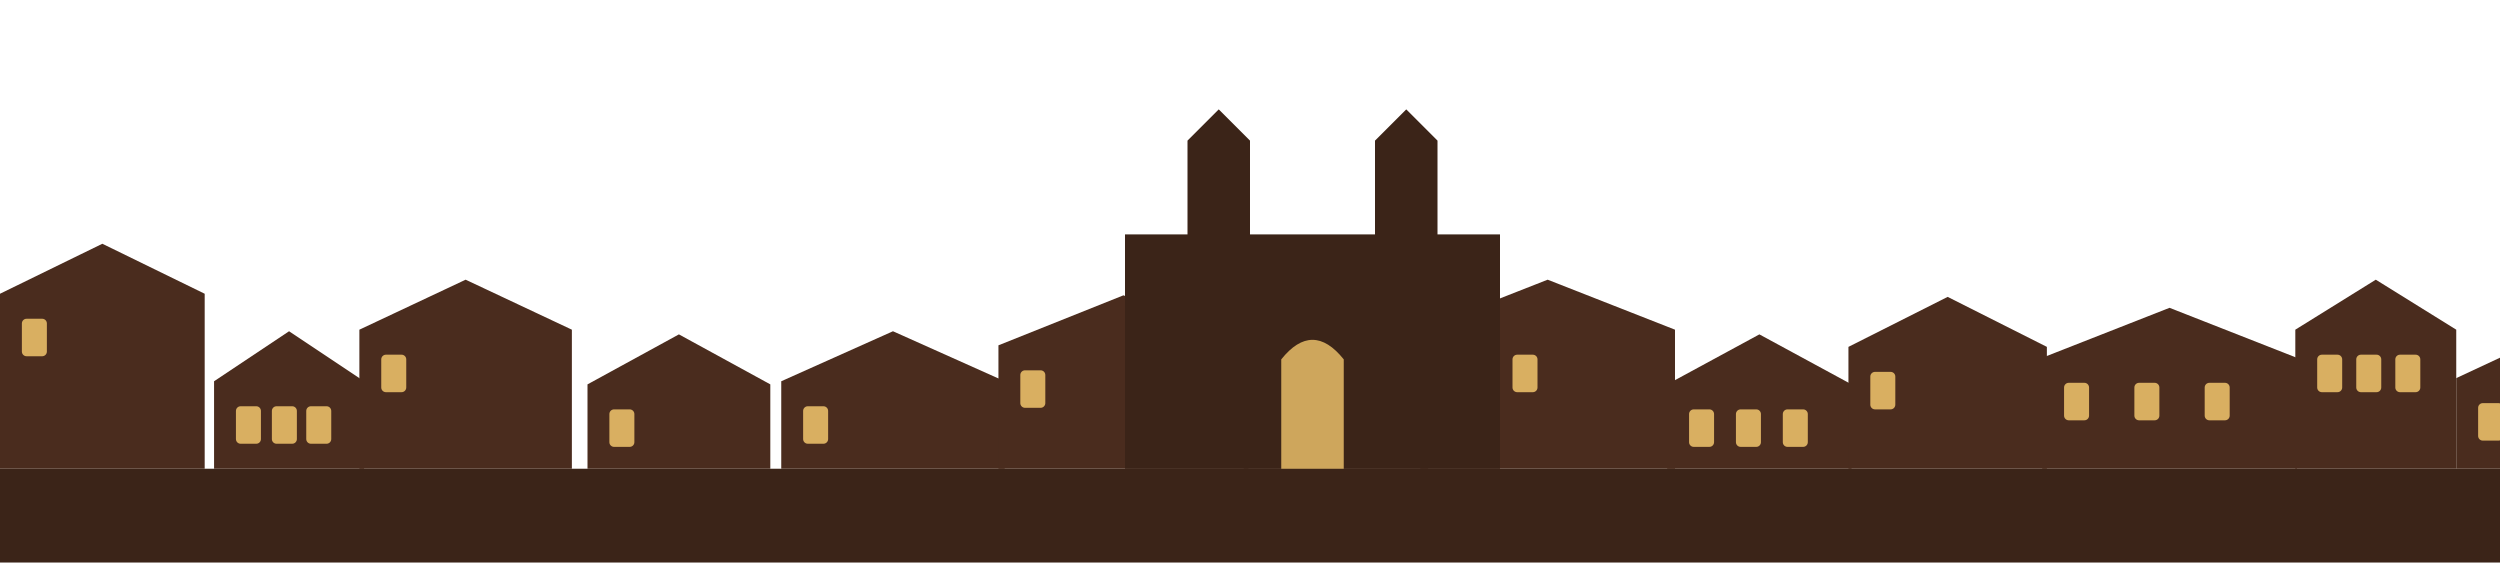
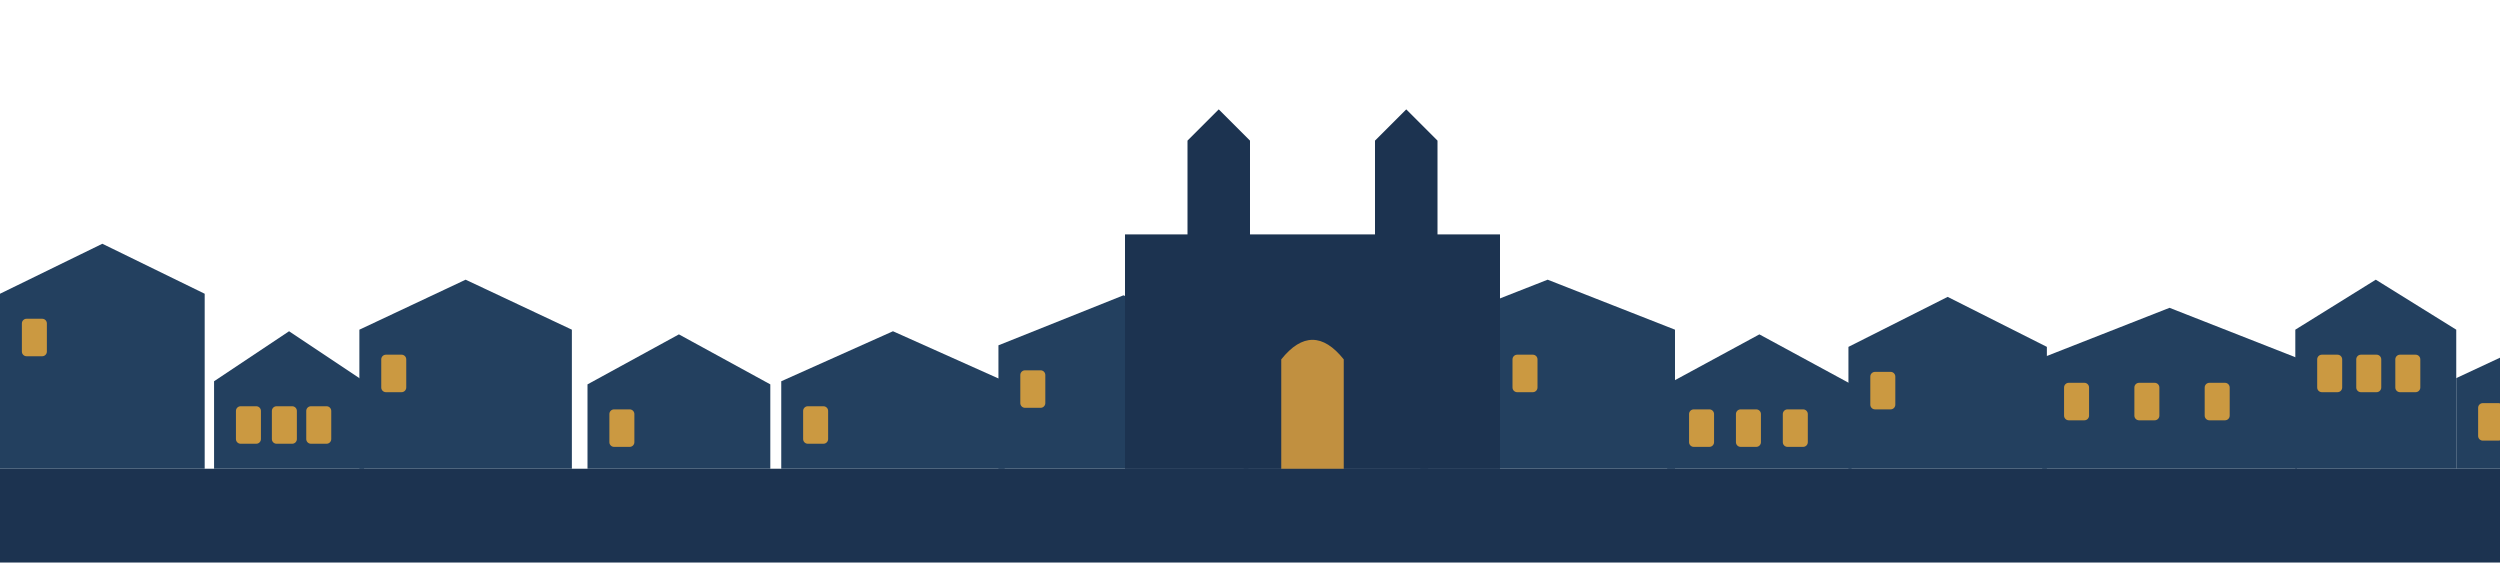
<svg xmlns="http://www.w3.org/2000/svg" viewBox="0 0 1600 360" preserveAspectRatio="xMidYMax slice">
-   <rect x="0" y="300" width="1600" height="60" fill="#3b2418" />
-   <path d="M0 300 L0 188 L65.5 156 L131 188 L131 300 Z" fill="#4a2c1e" />
-   <rect x="14" y="204" width="16" height="24" rx="3" fill="#F2C66D" fill-opacity="0.85" />
-   <path d="M137 300 L137 244 L185.0 212 L233 244 L233 300 Z" fill="#4a2c1e" />
-   <rect x="151" y="260" width="16" height="24" rx="3" fill="#F2C66D" fill-opacity="0.85" />
-   <rect x="174" y="260" width="16" height="24" rx="3" fill="#F2C66D" fill-opacity="0.85" />
-   <rect x="196" y="260" width="16" height="24" rx="3" fill="#F2C66D" fill-opacity="0.85" />
-   <path d="M230 300 L230 211 L298.0 179 L366 211 L366 300 Z" fill="#4a2c1e" />
-   <rect x="244" y="227" width="16" height="24" rx="3" fill="#F2C66D" fill-opacity="0.85" />
-   <path d="M376 300 L376 246 L434.5 214 L493 246 L493 300 Z" fill="#4a2c1e" />
-   <rect x="390" y="262" width="16" height="24" rx="3" fill="#F2C66D" fill-opacity="0.85" />
-   <path d="M500 300 L500 244 L571.5 212 L643 244 L643 300 Z" fill="#4a2c1e" />
-   <rect x="514" y="260" width="16" height="24" rx="3" fill="#F2C66D" fill-opacity="0.85" />
-   <path d="M639 300 L639 221 L719.0 189 L799 221 L799 300 Z" fill="#4a2c1e" />
-   <rect x="653" y="237" width="16" height="24" rx="3" fill="#F2C66D" fill-opacity="0.85" />
-   <path d="M796 300 L796 208 L855.0 176 L914 208 L914 300 Z" fill="#4a2c1e" />
-   <rect x="810" y="224" width="16" height="24" rx="3" fill="#F2C66D" fill-opacity="0.85" />
-   <rect x="840" y="224" width="16" height="24" rx="3" fill="#F2C66D" fill-opacity="0.85" />
-   <rect x="870" y="224" width="16" height="24" rx="3" fill="#F2C66D" fill-opacity="0.85" />
-   <path d="M909 300 L909 211 L990.5 179 L1072 211 L1072 300 Z" fill="#4a2c1e" />
-   <rect x="923" y="227" width="16" height="24" rx="3" fill="#F2C66D" fill-opacity="0.85" />
-   <rect x="968" y="227" width="16" height="24" rx="3" fill="#F2C66D" fill-opacity="0.85" />
-   <path d="M1067 300 L1067 246 L1126.0 214 L1185 246 L1185 300 Z" fill="#4a2c1e" />
-   <rect x="1081" y="262" width="16" height="24" rx="3" fill="#F2C66D" fill-opacity="0.85" />
-   <rect x="1111" y="262" width="16" height="24" rx="3" fill="#F2C66D" fill-opacity="0.85" />
-   <rect x="1141" y="262" width="16" height="24" rx="3" fill="#F2C66D" fill-opacity="0.85" />
-   <path d="M1183 300 L1183 222 L1246.5 190 L1310 222 L1310 300 Z" fill="#4a2c1e" />
-   <rect x="1197" y="238" width="16" height="24" rx="3" fill="#F2C66D" fill-opacity="0.85" />
-   <path d="M1307 300 L1307 229 L1388.5 197 L1470 229 L1470 300 Z" fill="#4a2c1e" />
-   <rect x="1321" y="245" width="16" height="24" rx="3" fill="#F2C66D" fill-opacity="0.85" />
-   <rect x="1366" y="245" width="16" height="24" rx="3" fill="#F2C66D" fill-opacity="0.85" />
-   <rect x="1411" y="245" width="16" height="24" rx="3" fill="#F2C66D" fill-opacity="0.85" />
-   <path d="M1469 300 L1469 211 L1520.5 179 L1572 211 L1572 300 Z" fill="#4a2c1e" />
-   <rect x="1483" y="227" width="16" height="24" rx="3" fill="#F2C66D" fill-opacity="0.85" />
-   <rect x="1508" y="227" width="16" height="24" rx="3" fill="#F2C66D" fill-opacity="0.85" />
-   <rect x="1533" y="227" width="16" height="24" rx="3" fill="#F2C66D" fill-opacity="0.85" />
-   <path d="M1572 300 L1572 242 L1640.5 210 L1709 242 L1709 300 Z" fill="#4a2c1e" />
-   <rect x="1586" y="258" width="16" height="24" rx="3" fill="#F2C66D" fill-opacity="0.85" />
-   <rect x="1622" y="258" width="16" height="24" rx="3" fill="#F2C66D" fill-opacity="0.85" />
-   <rect x="1659" y="258" width="16" height="24" rx="3" fill="#F2C66D" fill-opacity="0.85" />
-   <path d="M720 300 L720 150 L760 150 L760 90 L780 70 L800 90 L800 150 L880 150 L880 90 L900 70 L920 90 L920 150 L960 150 L960 300 Z" fill="#3b2418" />
-   <path d="M820 300 L820 230 Q840 205 860 230 L860 300 Z" fill="#F2C66D" fill-opacity="0.8" />
+   <rect x="0" y="300" width="1600" height="60" fill="#1C3350" />
+   <path d="M0 300 L0 188 L65.5 156 L131 188 L131 300 Z" fill="#23405F" />
+   <rect x="14" y="204" width="16" height="24" rx="3" fill="#E9A83C" fill-opacity="0.85" />
+   <path d="M137 300 L137 244 L185.0 212 L233 244 L233 300 Z" fill="#23405F" />
+   <rect x="151" y="260" width="16" height="24" rx="3" fill="#E9A83C" fill-opacity="0.85" />
+   <rect x="174" y="260" width="16" height="24" rx="3" fill="#E9A83C" fill-opacity="0.85" />
+   <rect x="196" y="260" width="16" height="24" rx="3" fill="#E9A83C" fill-opacity="0.85" />
+   <path d="M230 300 L230 211 L298.0 179 L366 211 L366 300 Z" fill="#23405F" />
+   <rect x="244" y="227" width="16" height="24" rx="3" fill="#E9A83C" fill-opacity="0.85" />
+   <path d="M376 300 L376 246 L434.5 214 L493 246 L493 300 Z" fill="#23405F" />
+   <rect x="390" y="262" width="16" height="24" rx="3" fill="#E9A83C" fill-opacity="0.85" />
+   <path d="M500 300 L500 244 L571.5 212 L643 244 L643 300 Z" fill="#23405F" />
+   <rect x="514" y="260" width="16" height="24" rx="3" fill="#E9A83C" fill-opacity="0.85" />
+   <path d="M639 300 L639 221 L719.0 189 L799 221 L799 300 Z" fill="#23405F" />
+   <rect x="653" y="237" width="16" height="24" rx="3" fill="#E9A83C" fill-opacity="0.85" />
+   <path d="M796 300 L796 208 L855.0 176 L914 208 L914 300 Z" fill="#23405F" />
+   <rect x="810" y="224" width="16" height="24" rx="3" fill="#E9A83C" fill-opacity="0.85" />
+   <rect x="840" y="224" width="16" height="24" rx="3" fill="#E9A83C" fill-opacity="0.85" />
+   <rect x="870" y="224" width="16" height="24" rx="3" fill="#E9A83C" fill-opacity="0.85" />
+   <path d="M909 300 L909 211 L990.5 179 L1072 211 L1072 300 Z" fill="#23405F" />
+   <rect x="923" y="227" width="16" height="24" rx="3" fill="#E9A83C" fill-opacity="0.85" />
+   <rect x="968" y="227" width="16" height="24" rx="3" fill="#E9A83C" fill-opacity="0.85" />
+   <path d="M1067 300 L1067 246 L1126.0 214 L1185 246 L1185 300 Z" fill="#23405F" />
+   <rect x="1081" y="262" width="16" height="24" rx="3" fill="#E9A83C" fill-opacity="0.85" />
+   <rect x="1111" y="262" width="16" height="24" rx="3" fill="#E9A83C" fill-opacity="0.85" />
+   <rect x="1141" y="262" width="16" height="24" rx="3" fill="#E9A83C" fill-opacity="0.85" />
+   <path d="M1183 300 L1183 222 L1246.5 190 L1310 222 L1310 300 Z" fill="#23405F" />
+   <rect x="1197" y="238" width="16" height="24" rx="3" fill="#E9A83C" fill-opacity="0.85" />
+   <path d="M1307 300 L1307 229 L1388.5 197 L1470 229 L1470 300 Z" fill="#23405F" />
+   <rect x="1321" y="245" width="16" height="24" rx="3" fill="#E9A83C" fill-opacity="0.85" />
+   <rect x="1366" y="245" width="16" height="24" rx="3" fill="#E9A83C" fill-opacity="0.85" />
+   <rect x="1411" y="245" width="16" height="24" rx="3" fill="#E9A83C" fill-opacity="0.85" />
+   <path d="M1469 300 L1469 211 L1520.5 179 L1572 211 L1572 300 Z" fill="#23405F" />
+   <rect x="1483" y="227" width="16" height="24" rx="3" fill="#E9A83C" fill-opacity="0.85" />
+   <rect x="1508" y="227" width="16" height="24" rx="3" fill="#E9A83C" fill-opacity="0.85" />
+   <rect x="1533" y="227" width="16" height="24" rx="3" fill="#E9A83C" fill-opacity="0.85" />
+   <path d="M1572 300 L1572 242 L1640.5 210 L1709 242 L1709 300 Z" fill="#23405F" />
+   <rect x="1586" y="258" width="16" height="24" rx="3" fill="#E9A83C" fill-opacity="0.85" />
+   <rect x="1622" y="258" width="16" height="24" rx="3" fill="#E9A83C" fill-opacity="0.85" />
+   <rect x="1659" y="258" width="16" height="24" rx="3" fill="#E9A83C" fill-opacity="0.85" />
+   <path d="M720 300 L720 150 L760 150 L760 90 L780 70 L800 90 L800 150 L880 150 L880 90 L900 70 L920 90 L920 150 L960 150 L960 300 Z" fill="#1C3350" />
+   <path d="M820 300 L820 230 Q840 205 860 230 L860 300 Z" fill="#E9A83C" fill-opacity="0.8" />
</svg>
